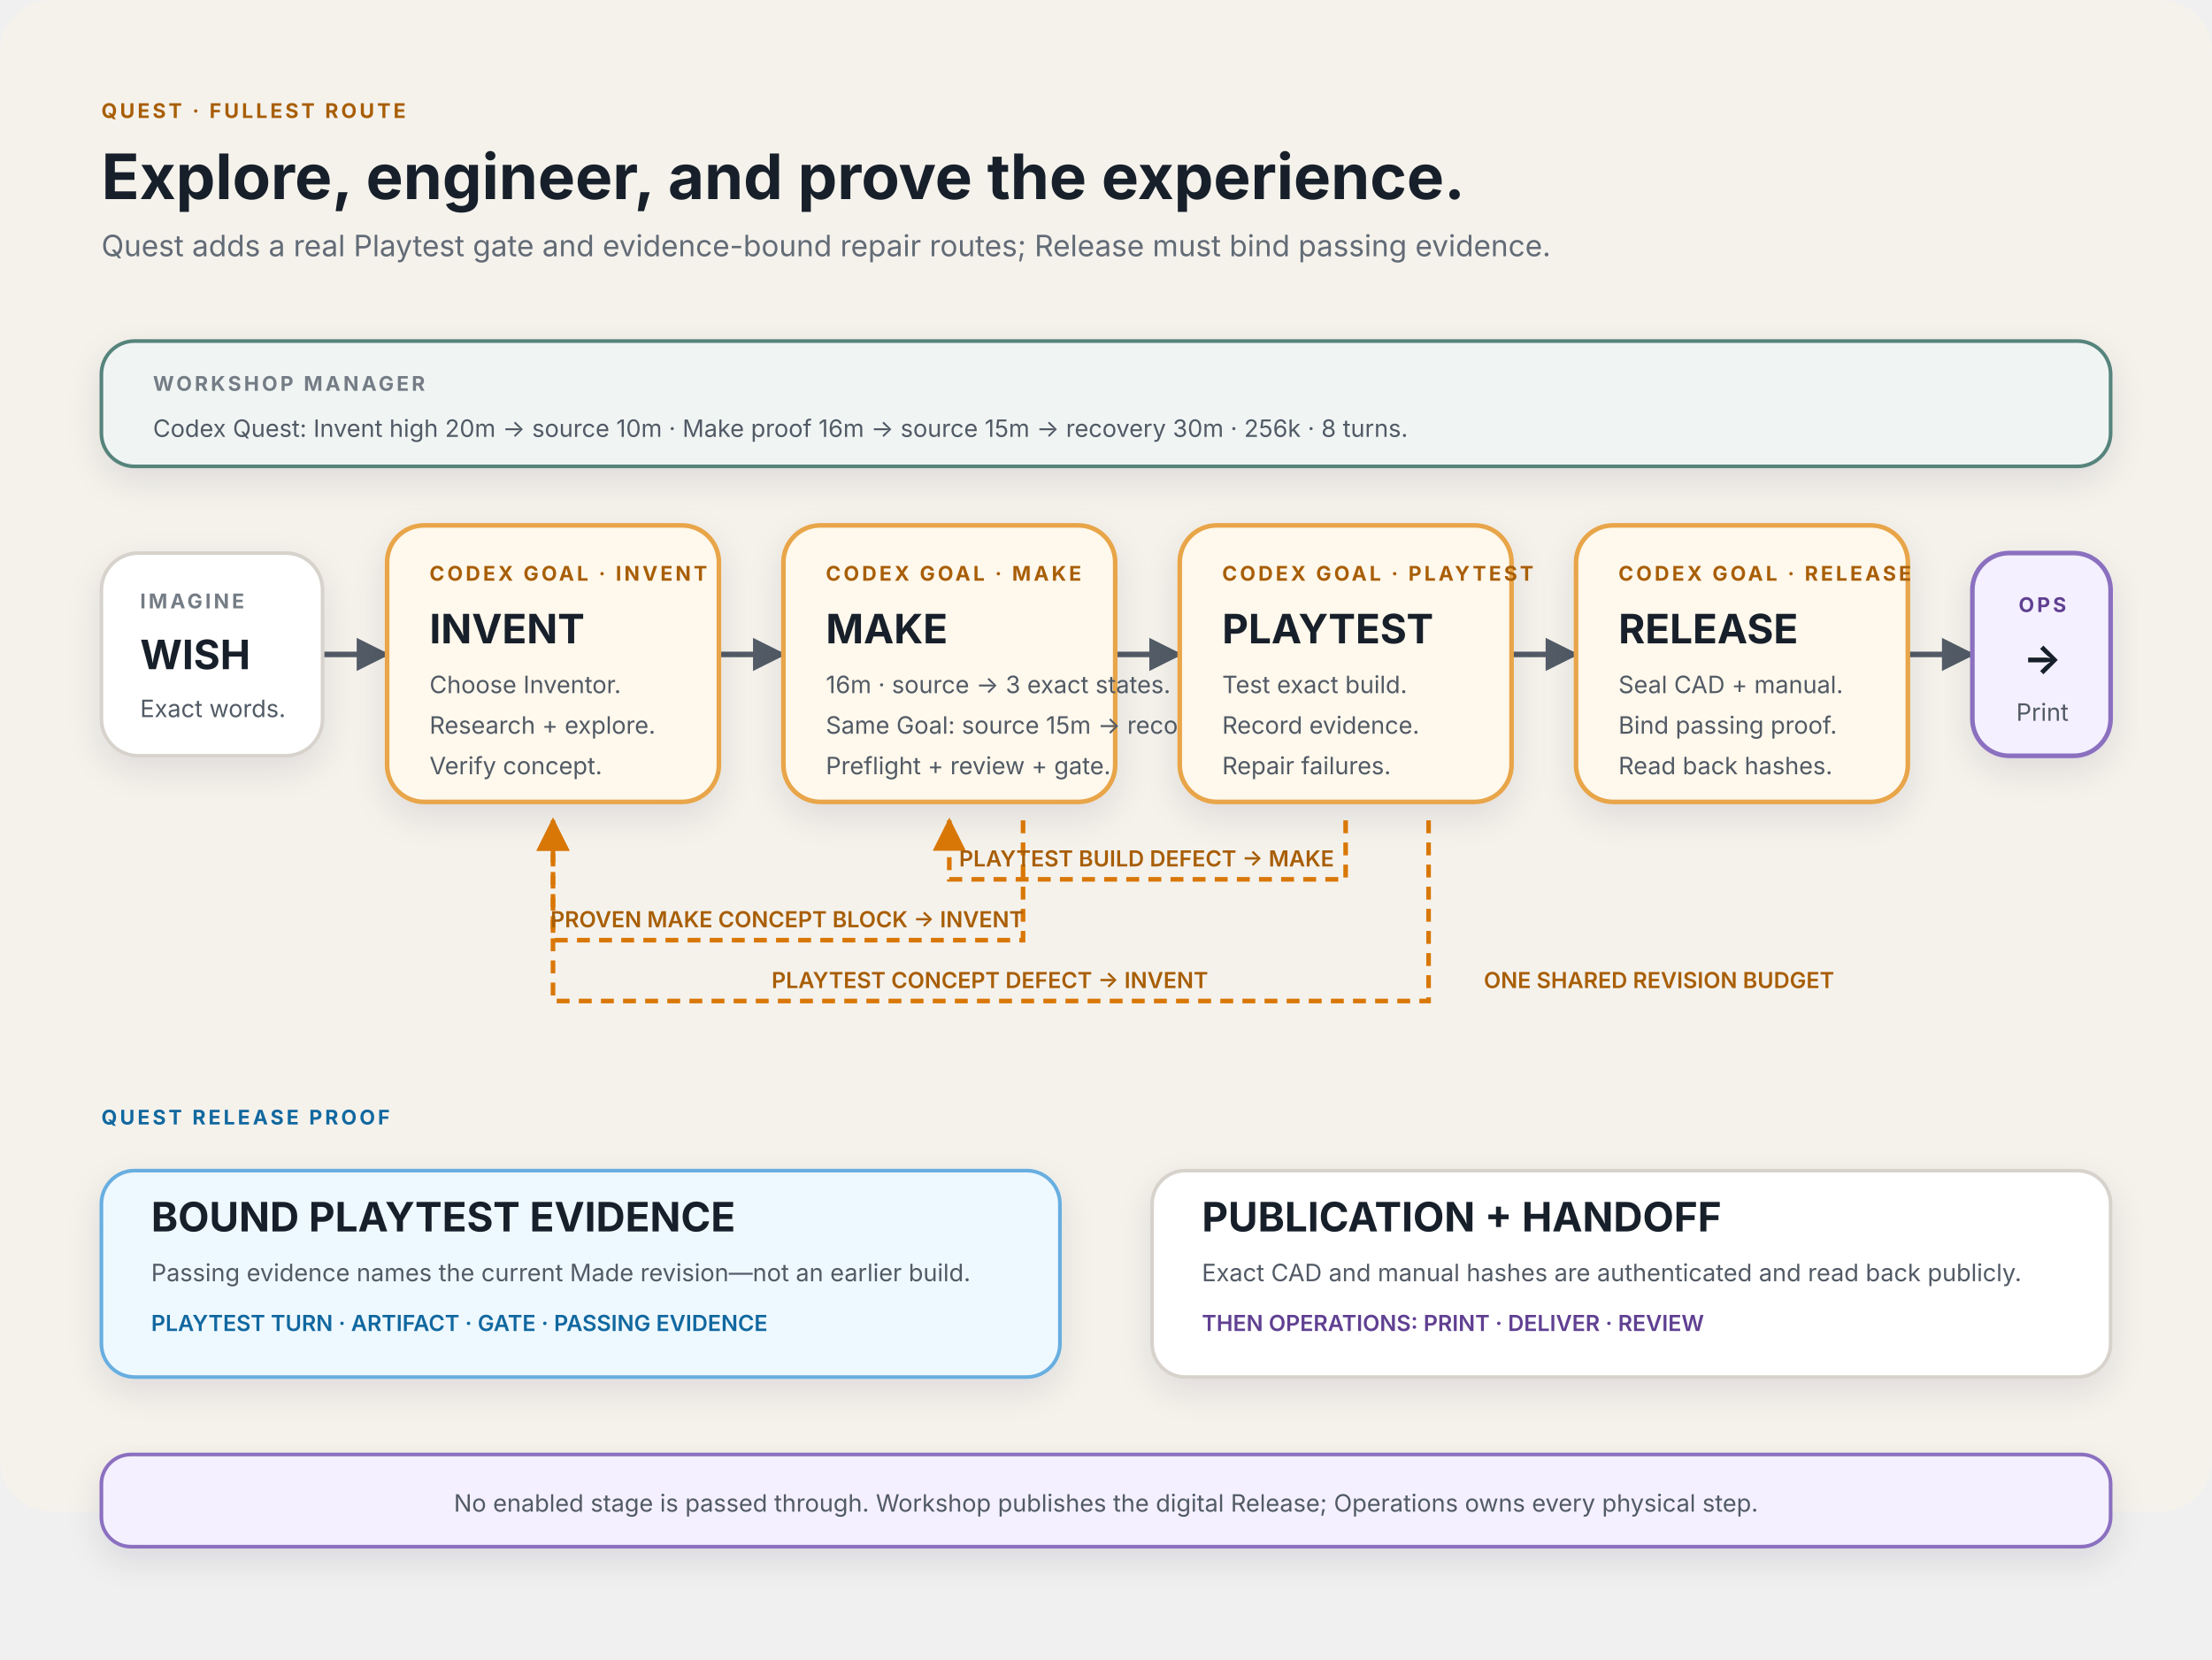
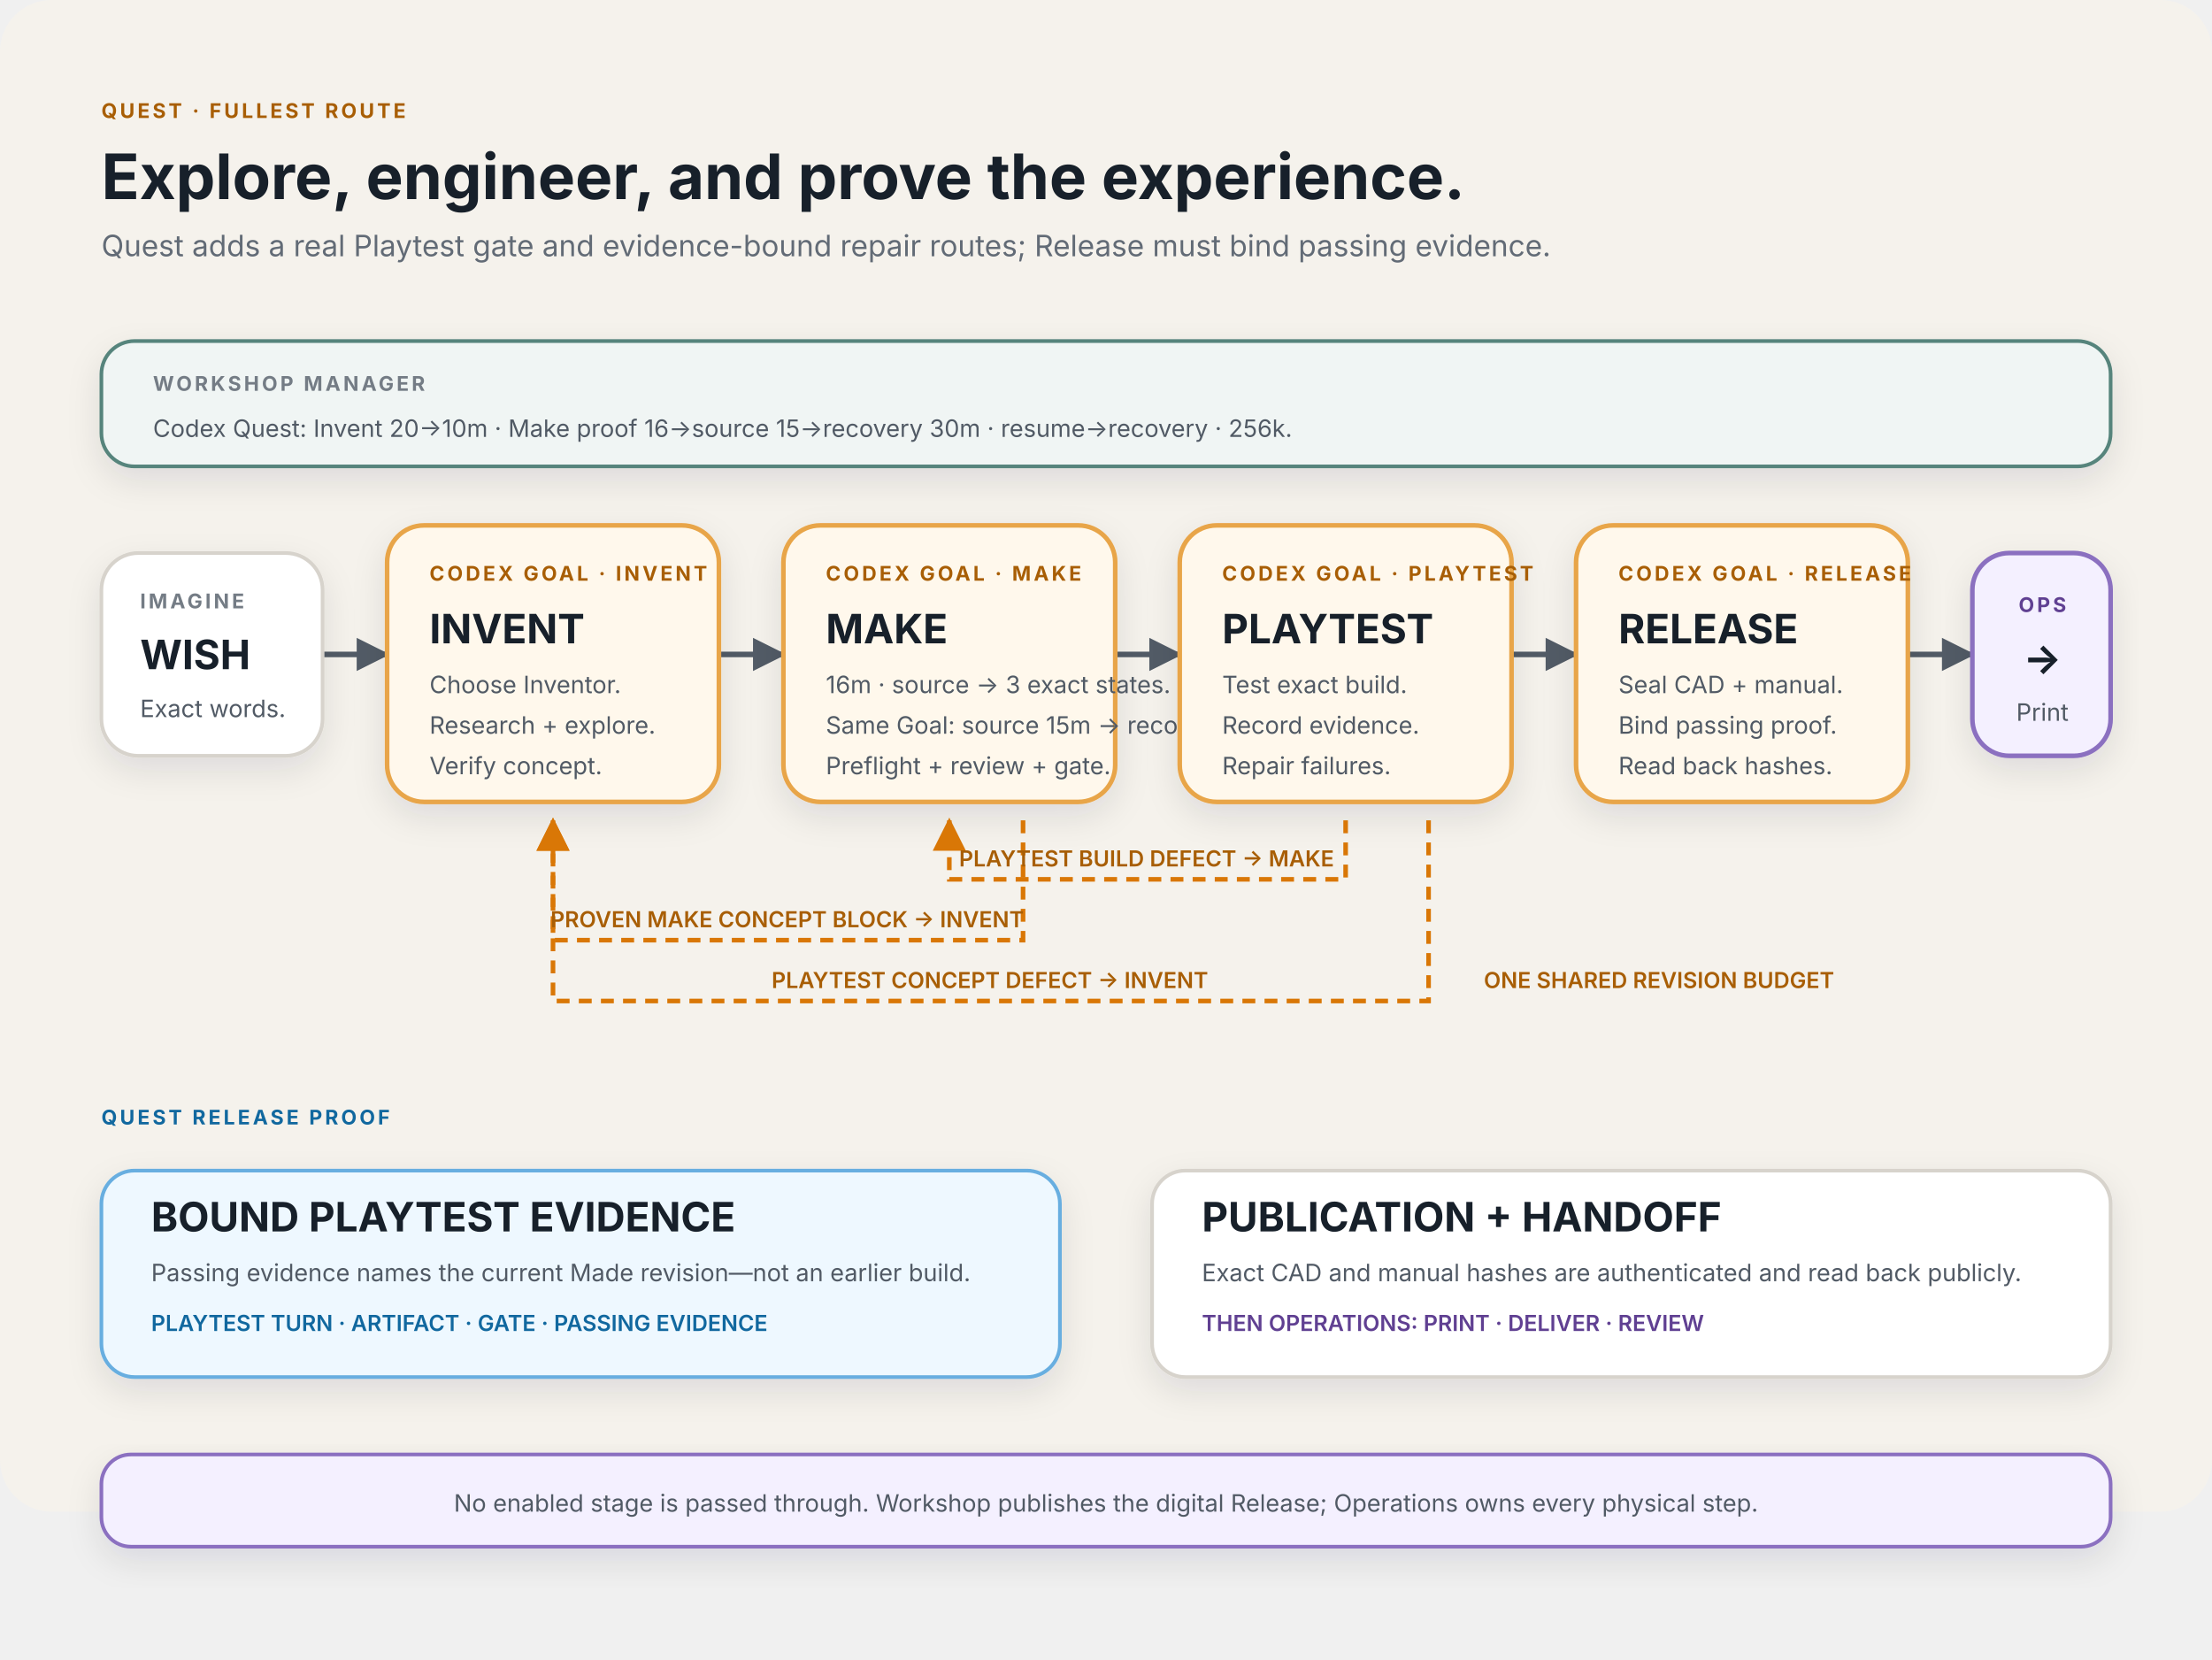
<svg xmlns="http://www.w3.org/2000/svg" viewBox="0 0 1200 900" role="img" aria-labelledby="title description">
  <defs>
    <filter id="shadow" x="-20%" y="-25%" width="140%" height="170%">
      <feDropShadow dx="0" dy="7" stdDeviation="9" flood-color="#17202a" flood-opacity="0.10" />
    </filter>
    <marker id="arrow" viewBox="0 0 12 12" markerWidth="18" markerHeight="18" refX="11" refY="6" orient="auto" markerUnits="userSpaceOnUse" overflow="visible">
      <polygon points="0,0 12,6 0,12" fill="#525b66" />
    </marker>
    <marker id="arrow-repair" viewBox="0 0 12 12" markerWidth="18" markerHeight="18" refX="11" refY="6" orient="auto" markerUnits="userSpaceOnUse" overflow="visible">
      <polygon points="0,0 12,6 0,12" fill="#d97706" />
    </marker>
    <style>
      .title { font: 700 34px -apple-system, BlinkMacSystemFont, "Segoe UI", sans-serif; fill: #17202a; }
      .subtitle { font: 400 16px -apple-system, BlinkMacSystemFont, "Segoe UI", sans-serif; fill: #626b76; }
      .eyebrow { font: 700 11px -apple-system, BlinkMacSystemFont, "Segoe UI", sans-serif; letter-spacing: 1.5px; fill: #747c85; }
      .heading { font: 700 22px -apple-system, BlinkMacSystemFont, "Segoe UI", sans-serif; fill: #17202a; }
      .body { font: 400 13px -apple-system, BlinkMacSystemFont, "Segoe UI", sans-serif; fill: #515a65; }
      .small { font: 600 12px -apple-system, BlinkMacSystemFont, "Segoe UI", sans-serif; fill: #626b76; }
      .route { fill: none; stroke: #525b66; stroke-width: 3; marker-end: url(#arrow); }
      .repair { fill: none; stroke: #d97706; stroke-width: 2.5; stroke-dasharray: 7 5; marker-end: url(#arrow-repair); }
      .node { fill: #ffffff; stroke: #d7d3cc; stroke-width: 2; }
      .manager { fill: #f0f5f4; stroke: #56847c; stroke-width: 2; }
      .active { fill: #fff8ec; stroke: #e8a548; stroke-width: 2.5; }
      .proof { fill: #eef8ff; stroke: #67aee0; stroke-width: 2; }
      .ops { fill: #f4f0ff; stroke: #8b6fc0; stroke-width: 2.5; }
      .orange { fill: #a85e05; }
      .blue { fill: #11689f; }
      .purple { fill: #604092; }
    </style>
  </defs>
  <rect width="1200" height="820" rx="28" fill="#f5f2ec" />
  <text x="55" y="64" class="eyebrow orange">QUEST · FULLEST ROUTE</text>
  <text x="55" y="108" class="title">Explore, engineer, and prove the experience.</text>
  <text x="55" y="139" class="subtitle">Quest adds a real Playtest gate and evidence-bound repair routes; Release must bind passing evidence.</text>
  <g filter="url(#shadow)">
    <rect x="55" y="185" width="1090" height="68" rx="18" class="manager" />
  </g>
  <text x="83" y="212" class="eyebrow" fill="#376b61">WORKSHOP MANAGER</text>
-   <text x="83" y="237" class="body">Codex Quest: Invent high 20m → source 10m · Make proof 16m → source 15m → recovery 30m · 256k · 8 turns.</text>
+   <text x="83" y="237" class="body">Codex Quest: Invent 20→10m · Make proof 16→source 15→recovery 30m · resume→recovery · 256k.</text>
  <path class="route" d="M 175 355 H 210" />
  <path class="route" d="M 390 355 H 425" />
  <path class="route" d="M 605 355 H 640" />
  <path class="route" d="M 820 355 H 855" />
  <path class="route" d="M 1035 355 H 1070" />
  <g filter="url(#shadow)">
    <rect x="55" y="300" width="120" height="110" rx="20" class="node" />
  </g>
  <text x="76" y="330" class="eyebrow">IMAGINE</text>
  <text x="76" y="363" class="heading">WISH</text>
  <text x="76" y="389" class="body">Exact words.</text>
  <g filter="url(#shadow)">
    <rect x="210" y="285" width="180" height="150" rx="20" class="active" />
  </g>
  <text x="233" y="315" class="eyebrow orange">CODEX GOAL · INVENT</text>
  <text x="233" y="349" class="heading">INVENT</text>
  <text x="233" y="376" class="body">Choose Inventor.</text>
  <text x="233" y="398" class="body">Research + explore.</text>
  <text x="233" y="420" class="body">Verify concept.</text>
  <g filter="url(#shadow)">
    <rect x="425" y="285" width="180" height="150" rx="20" class="active" />
  </g>
  <text x="448" y="315" class="eyebrow orange">CODEX GOAL · MAKE</text>
  <text x="448" y="349" class="heading">MAKE</text>
  <text x="448" y="376" class="body">16m · source → 3 exact states.</text>
-   <text x="448" y="398" class="body">Same Goal: source 15m → recovery.</text>
+   <text x="448" y="398" class="body">Same Goal: source 15m → recovery; resume → recovery.</text>
  <text x="448" y="420" class="body">Preflight + review + gate.</text>
  <g filter="url(#shadow)">
    <rect x="640" y="285" width="180" height="150" rx="20" class="active" />
  </g>
  <text x="663" y="315" class="eyebrow orange">CODEX GOAL · PLAYTEST</text>
  <text x="663" y="349" class="heading">PLAYTEST</text>
  <text x="663" y="376" class="body">Test exact build.</text>
  <text x="663" y="398" class="body">Record evidence.</text>
  <text x="663" y="420" class="body">Repair failures.</text>
  <g filter="url(#shadow)">
    <rect x="855" y="285" width="180" height="150" rx="20" class="active" />
  </g>
  <text x="878" y="315" class="eyebrow orange">CODEX GOAL · RELEASE</text>
  <text x="878" y="349" class="heading">RELEASE</text>
  <text x="878" y="376" class="body">Seal CAD + manual.</text>
  <text x="878" y="398" class="body">Bind passing proof.</text>
  <text x="878" y="420" class="body">Read back hashes.</text>
  <g filter="url(#shadow)">
    <rect x="1070" y="300" width="75" height="110" rx="20" class="ops" />
  </g>
  <text x="1108" y="332" text-anchor="middle" class="eyebrow purple">OPS</text>
  <text x="1108" y="365" text-anchor="middle" class="heading">→</text>
  <text x="1108" y="391" text-anchor="middle" class="body">Print</text>
  <path class="repair" d="M 730 445 V 477 H 515 V 445" />
  <path class="repair" d="M 555 445 V 510 H 300 V 445" />
  <path class="repair" d="M 775 445 V 543 H 300 V 445" />
  <text x="622" y="470" text-anchor="middle" class="small orange">PLAYTEST BUILD DEFECT → MAKE</text>
  <text x="427" y="503" text-anchor="middle" class="small orange">PROVEN MAKE CONCEPT BLOCK → INVENT</text>
  <text x="537" y="536" text-anchor="middle" class="small orange">PLAYTEST CONCEPT DEFECT → INVENT</text>
  <text x="900" y="536" text-anchor="middle" class="small orange">ONE SHARED REVISION BUDGET</text>
  <text x="55" y="610" class="eyebrow blue">QUEST RELEASE PROOF</text>
  <g filter="url(#shadow)">
    <rect x="55" y="635" width="520" height="112" rx="18" class="proof" />
  </g>
  <text x="82" y="668" class="heading">BOUND PLAYTEST EVIDENCE</text>
  <text x="82" y="695" class="body">Passing evidence names the current Made revision—not an earlier build.</text>
  <text x="82" y="722" class="small blue">PLAYTEST TURN · ARTIFACT · GATE · PASSING EVIDENCE</text>
  <g filter="url(#shadow)">
    <rect x="625" y="635" width="520" height="112" rx="18" fill="#ffffff" stroke="#d7d3cc" stroke-width="2" />
  </g>
  <text x="652" y="668" class="heading">PUBLICATION + HANDOFF</text>
  <text x="652" y="695" class="body">Exact CAD and manual hashes are authenticated and read back publicly.</text>
  <text x="652" y="722" class="small purple">THEN OPERATIONS: PRINT · DELIVER · REVIEW</text>
  <g filter="url(#shadow)">
    <rect x="55" y="789" width="1090" height="50" rx="16" fill="#f4f0ff" stroke="#8b6fc0" stroke-width="2" />
  </g>
  <text x="600" y="820" text-anchor="middle" class="body">No enabled stage is passed through. Workshop publishes the digital Release; Operations owns every physical step.</text>
</svg>
